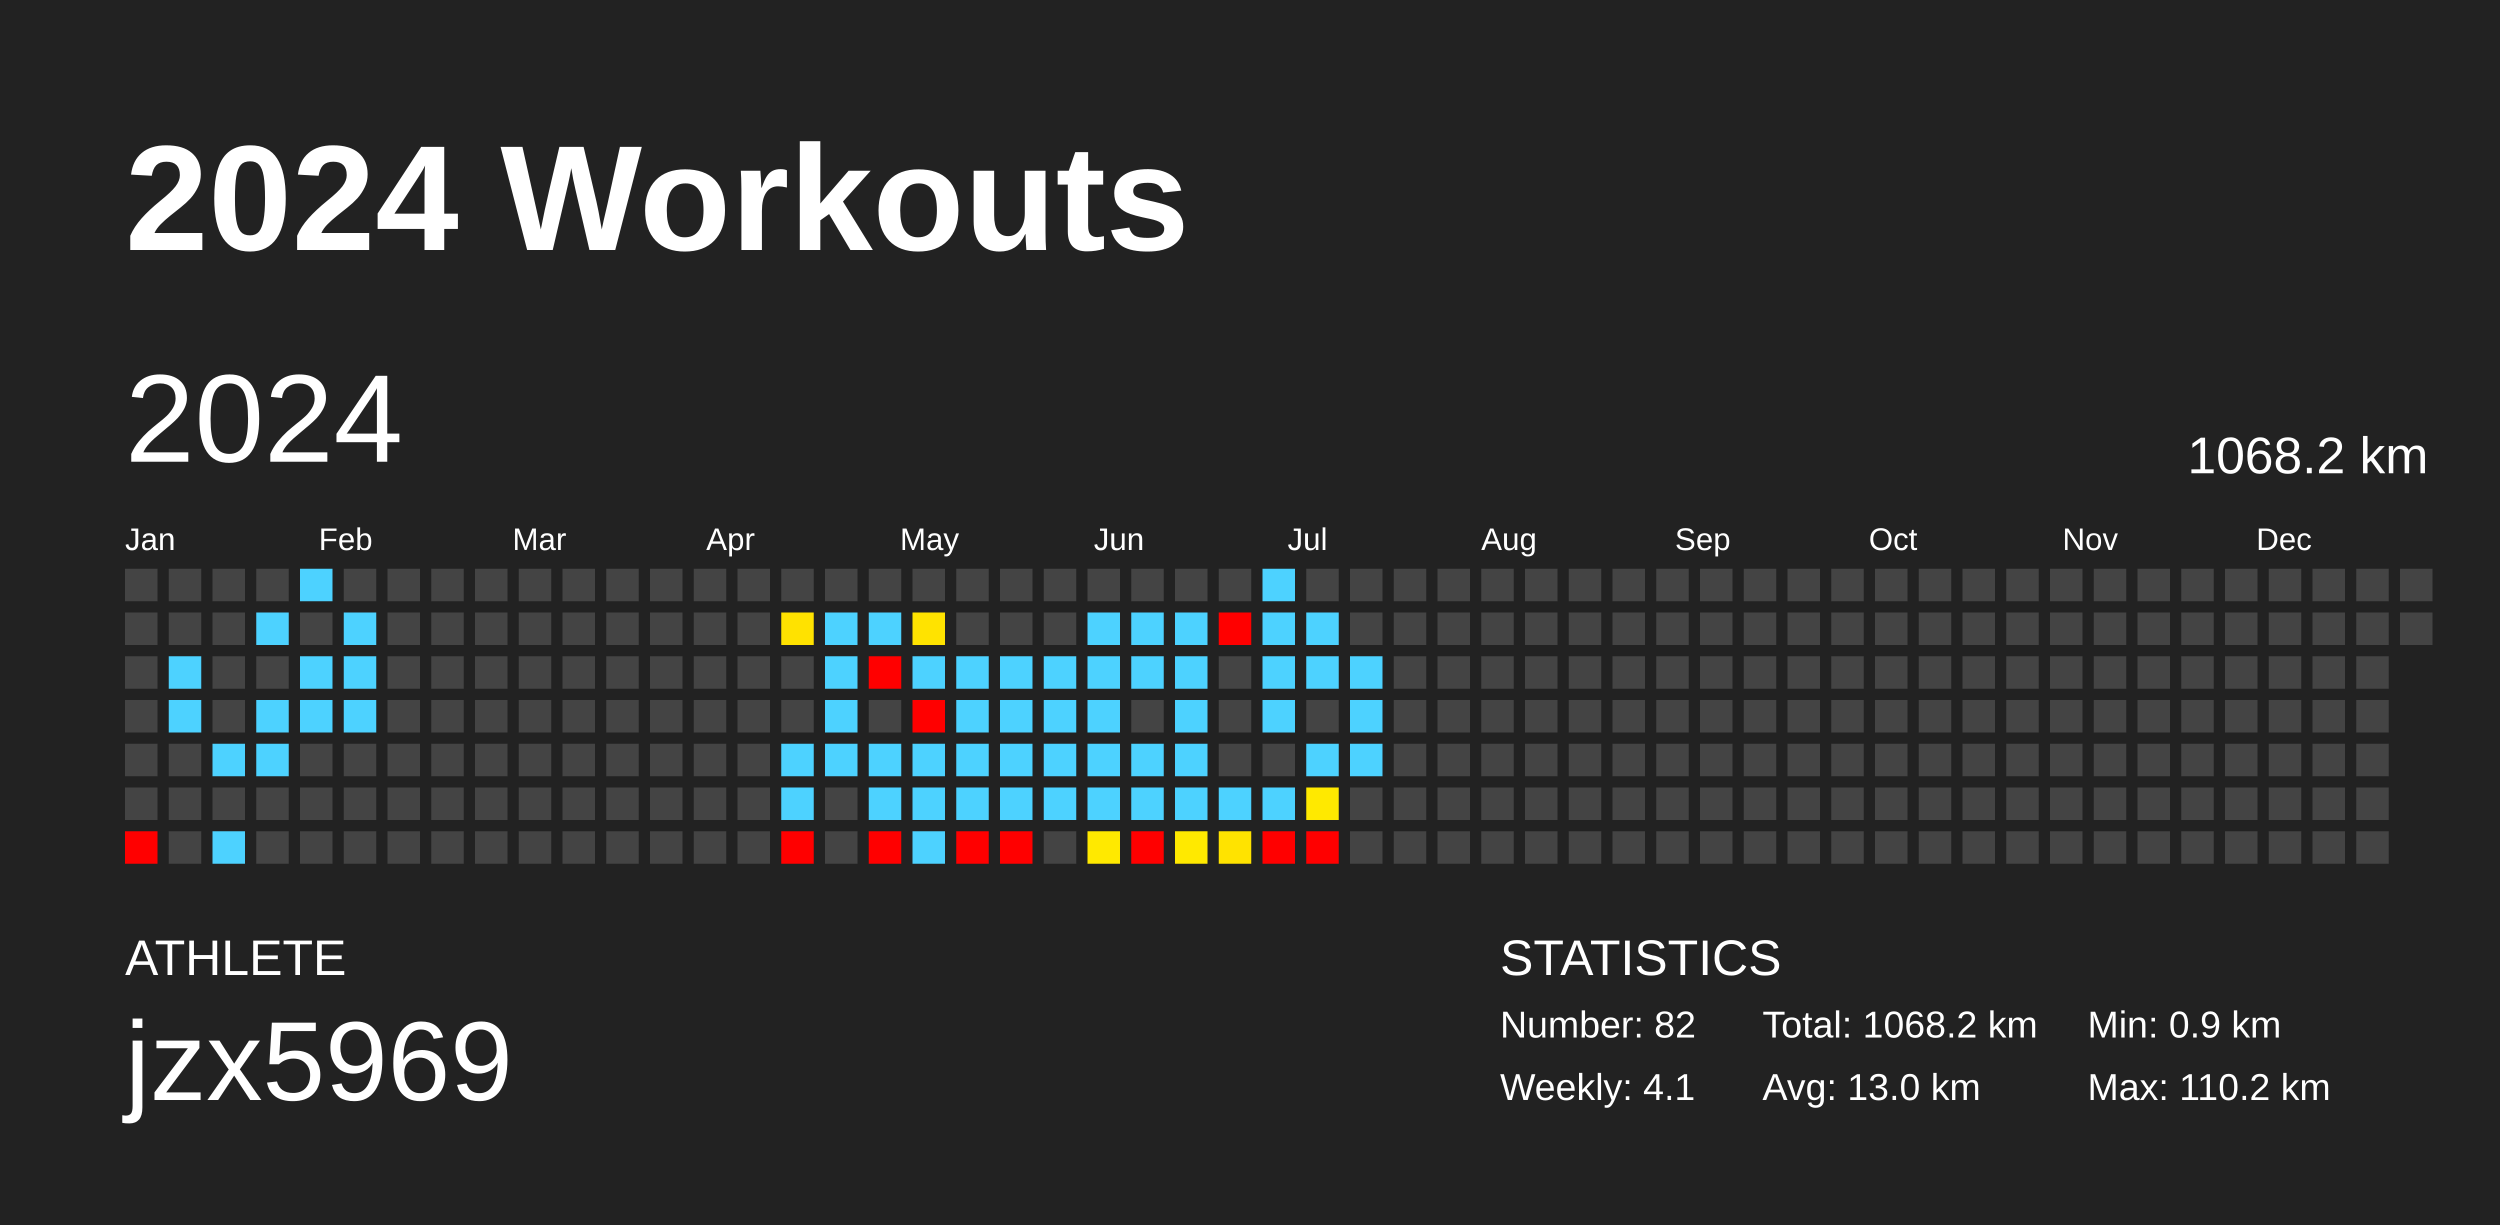
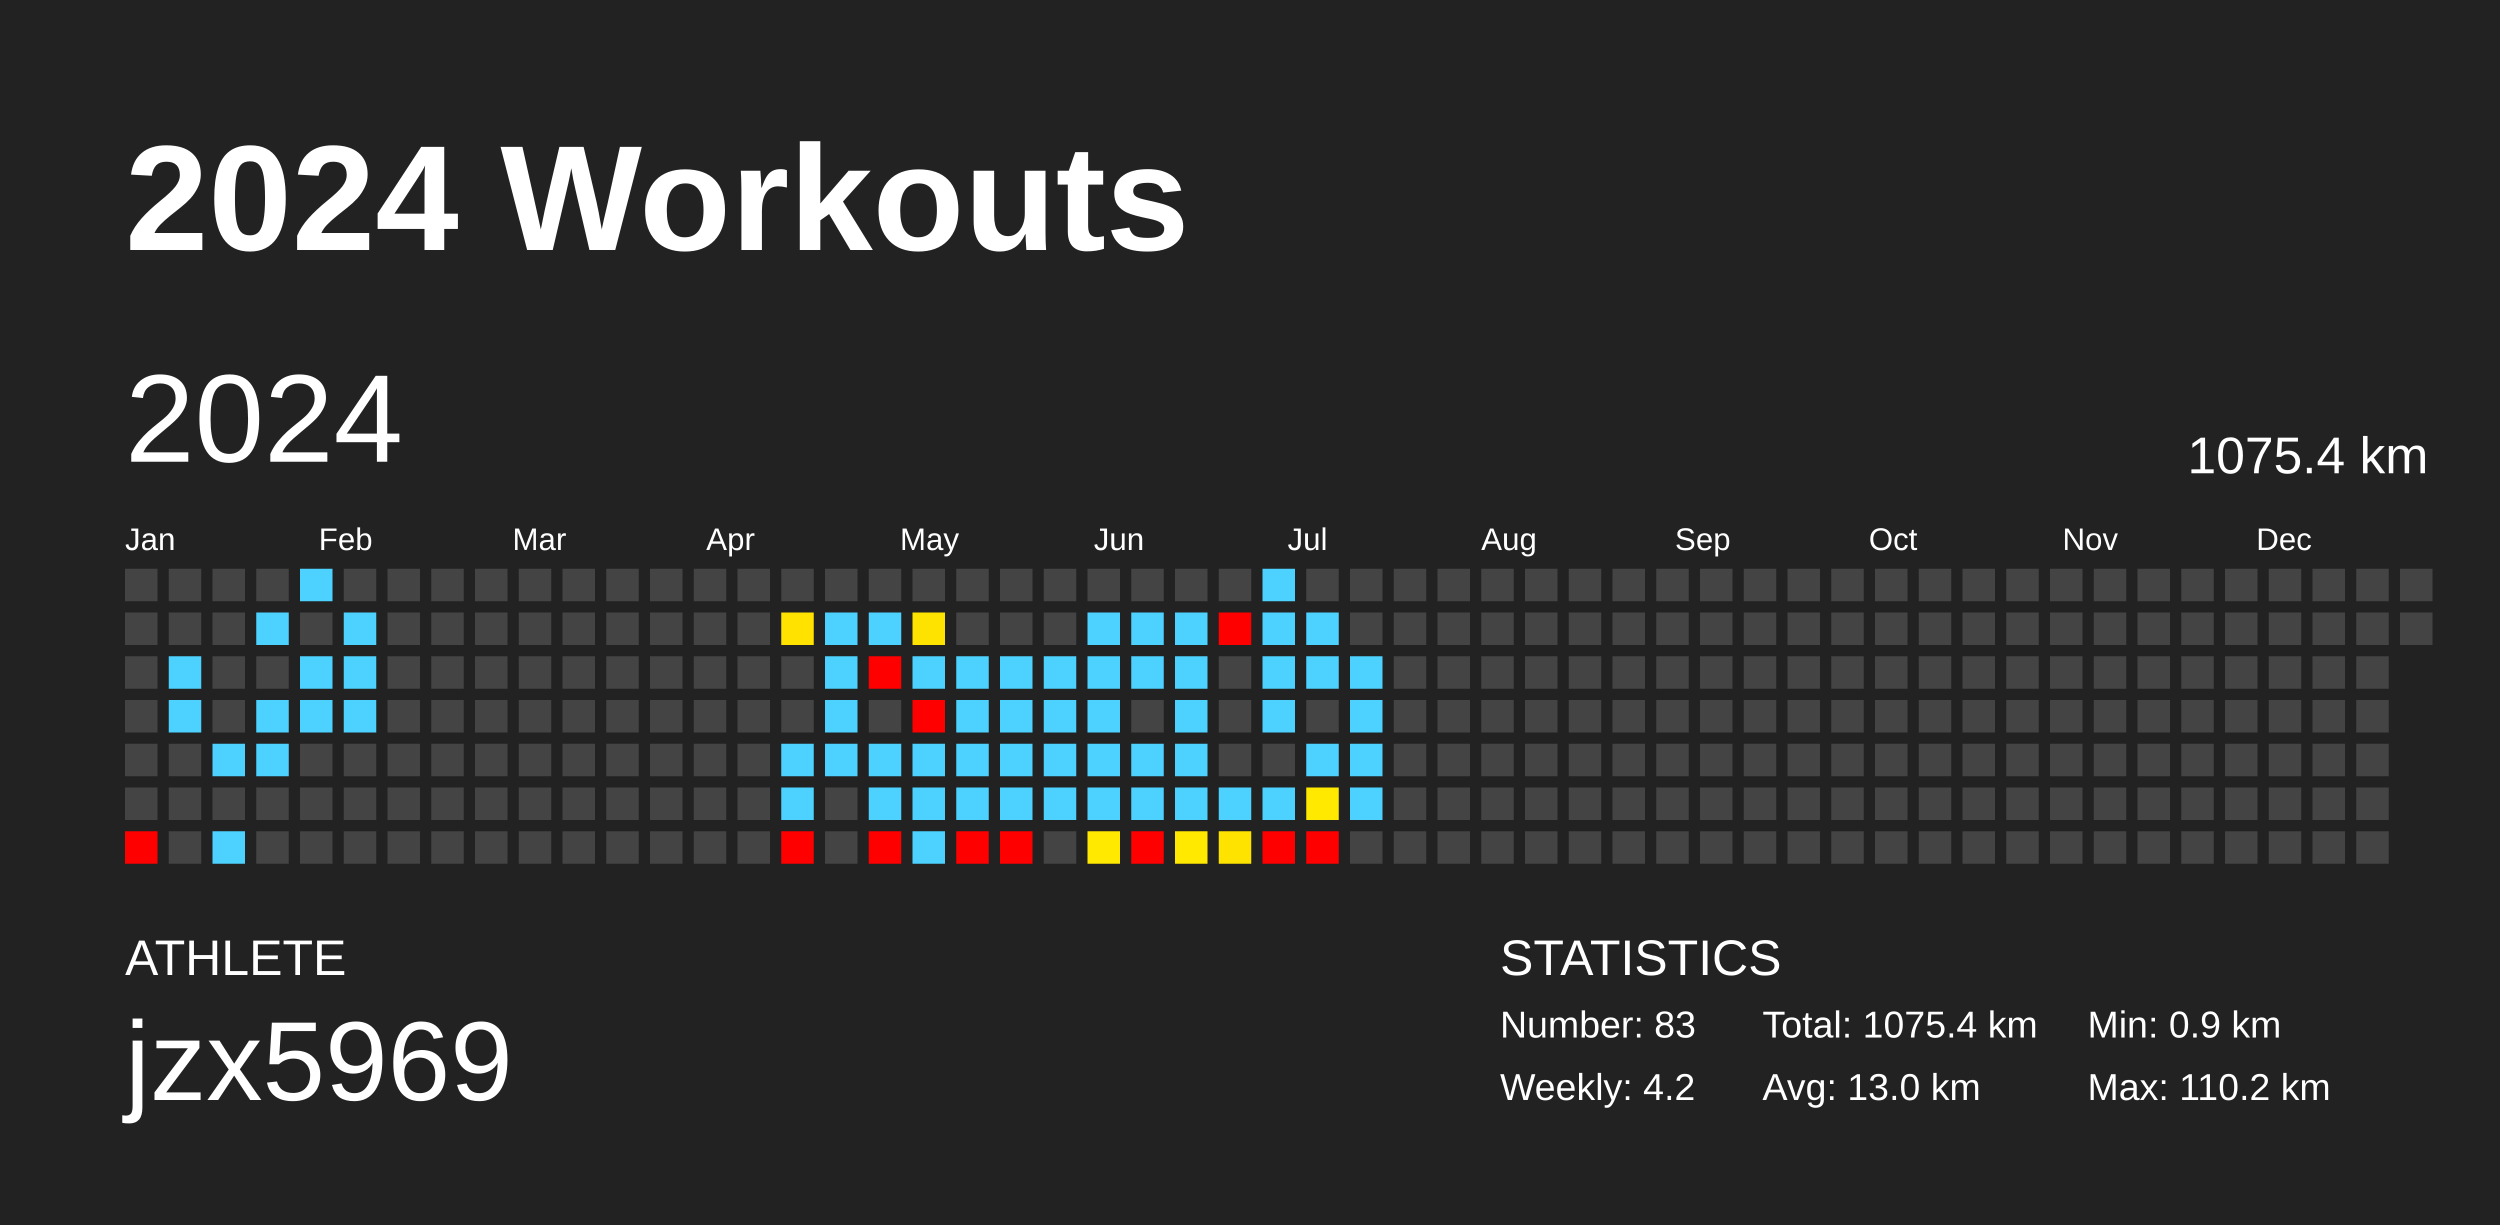
<svg xmlns="http://www.w3.org/2000/svg" baseProfile="full" height="98mm" version="1.1" viewBox="0,0,200,98" width="200mm">
  <defs />
  <rect fill="#222222" height="98" width="200" x="0" y="0" />
  <text fill="#FFFFFF" style="font-size:12px; font-family:Arial; font-weight:bold;" x="10" y="20">2024 Workouts</text>
  <text fill="#FFFFFF" style="font-size:4px; font-family:Arial" x="10" y="78">ATHLETE</text>
  <text fill="#FFFFFF" style="font-size:9px; font-family:Arial" x="10" y="88">jzx5969</text>
  <text fill="#FFFFFF" style="font-size:4px; font-family:Arial" x="120" y="78">STATISTICS</text>
-   <text fill="#FFFFFF" style="font-size:3px; font-family:Arial" x="120" y="83">Number: 82</text>
-   <text fill="#FFFFFF" style="font-size:3px; font-family:Arial" x="120" y="88">Weekly: 4.1</text>
-   <text fill="#FFFFFF" style="font-size:3px; font-family:Arial" x="141" y="83">Total: 1068.2 km</text>
+   <text fill="#FFFFFF" style="font-size:3px; font-family:Arial" x="120" y="83">Number: 83</text>
+   <text fill="#FFFFFF" style="font-size:3px; font-family:Arial" x="120" y="88">Weekly: 4.2</text>
+   <text fill="#FFFFFF" style="font-size:3px; font-family:Arial" x="141" y="83">Total: 1075.4 km</text>
  <text fill="#FFFFFF" style="font-size:3px; font-family:Arial" x="141" y="88">Avg: 13.0 km</text>
  <text fill="#FFFFFF" style="font-size:3px; font-family:Arial" x="167" y="83">Min: 0.9 km</text>
  <text fill="#FFFFFF" style="font-size:3px; font-family:Arial" x="167" y="88">Max: 110.2 km</text>
  <text dominant-baseline="hanging" fill="#FFFFFF" style="font-size:10.0px; font-family:Arial;" x="10" y="30">2024</text>
-   <text dominant-baseline="hanging" fill="#FFFFFF" style="font-size:4.125px; font-family:Arial;" x="175" y="35">1068.2 km</text>
+   <text dominant-baseline="hanging" fill="#FFFFFF" style="font-size:4.125px; font-family:Arial;" x="175" y="35">1075.4 km</text>
  <text fill="#FFFFFF" style="font-size:2.5px; font-family:Arial" x="10.0" y="44">Jan</text>
  <text fill="#FFFFFF" style="font-size:2.5px; font-family:Arial" x="25.5" y="44">Feb</text>
  <text fill="#FFFFFF" style="font-size:2.5px; font-family:Arial" x="41.0" y="44">Mar</text>
  <text fill="#FFFFFF" style="font-size:2.5px; font-family:Arial" x="56.5" y="44">Apr</text>
  <text fill="#FFFFFF" style="font-size:2.5px; font-family:Arial" x="72.0" y="44">May</text>
  <text fill="#FFFFFF" style="font-size:2.5px; font-family:Arial" x="87.5" y="44">Jun</text>
  <text fill="#FFFFFF" style="font-size:2.5px; font-family:Arial" x="103.0" y="44">Jul</text>
  <text fill="#FFFFFF" style="font-size:2.5px; font-family:Arial" x="118.5" y="44">Aug</text>
  <text fill="#FFFFFF" style="font-size:2.5px; font-family:Arial" x="134.0" y="44">Sep</text>
  <text fill="#FFFFFF" style="font-size:2.5px; font-family:Arial" x="149.5" y="44">Oct</text>
  <text fill="#FFFFFF" style="font-size:2.5px; font-family:Arial" x="165.0" y="44">Nov</text>
  <text fill="#FFFFFF" style="font-size:2.5px; font-family:Arial" x="180.5" y="44">Dec</text>
  <rect fill="#444444" height="2.6" width="2.6" x="10.0" y="45.5" />
  <rect fill="#444444" height="2.6" width="2.6" x="10.0" y="49.0" />
  <rect fill="#444444" height="2.6" width="2.6" x="10.0" y="52.5" />
  <rect fill="#444444" height="2.6" width="2.6" x="10.0" y="56.0" />
  <rect fill="#444444" height="2.6" width="2.6" x="10.0" y="59.5" />
  <rect fill="#444444" height="2.6" width="2.6" x="10.0" y="63.0" />
  <rect fill="red" height="2.6" width="2.6" x="10.0" y="66.5" />
  <rect fill="#444444" height="2.6" width="2.6" x="13.5" y="45.5" />
  <rect fill="#444444" height="2.6" width="2.6" x="13.5" y="49.0" />
  <rect fill="#4dd2ff" height="2.6" width="2.6" x="13.5" y="52.5" />
  <rect fill="#4dd2ff" height="2.6" width="2.6" x="13.5" y="56.0" />
  <rect fill="#444444" height="2.6" width="2.6" x="13.5" y="59.5" />
  <rect fill="#444444" height="2.6" width="2.6" x="13.5" y="63.0" />
  <rect fill="#444444" height="2.6" width="2.6" x="13.5" y="66.5" />
  <rect fill="#444444" height="2.6" width="2.6" x="17.0" y="45.5" />
  <rect fill="#444444" height="2.6" width="2.6" x="17.0" y="49.0" />
  <rect fill="#444444" height="2.6" width="2.6" x="17.0" y="52.5" />
  <rect fill="#444444" height="2.6" width="2.6" x="17.0" y="56.0" />
  <rect fill="#4dd2ff" height="2.6" width="2.6" x="17.0" y="59.5" />
  <rect fill="#444444" height="2.6" width="2.6" x="17.0" y="63.0" />
  <rect fill="#4dd2ff" height="2.6" width="2.6" x="17.0" y="66.5" />
  <rect fill="#444444" height="2.6" width="2.6" x="20.5" y="45.5" />
  <rect fill="#4dd2ff" height="2.6" width="2.6" x="20.5" y="49.0" />
  <rect fill="#444444" height="2.6" width="2.6" x="20.5" y="52.5" />
  <rect fill="#4dd2ff" height="2.6" width="2.6" x="20.5" y="56.0" />
  <rect fill="#4dd2ff" height="2.6" width="2.6" x="20.5" y="59.5" />
  <rect fill="#444444" height="2.6" width="2.6" x="20.5" y="63.0" />
  <rect fill="#444444" height="2.6" width="2.6" x="20.5" y="66.5" />
  <rect fill="#4dd2ff" height="2.6" width="2.6" x="24.0" y="45.5" />
  <rect fill="#444444" height="2.6" width="2.6" x="24.0" y="49.0" />
  <rect fill="#4dd2ff" height="2.6" width="2.6" x="24.0" y="52.5" />
  <rect fill="#4dd2ff" height="2.6" width="2.6" x="24.0" y="56.0" />
  <rect fill="#444444" height="2.6" width="2.6" x="24.0" y="59.5" />
  <rect fill="#444444" height="2.6" width="2.6" x="24.0" y="63.0" />
  <rect fill="#444444" height="2.6" width="2.6" x="24.0" y="66.5" />
  <rect fill="#444444" height="2.6" width="2.6" x="27.5" y="45.5" />
  <rect fill="#4dd2ff" height="2.6" width="2.6" x="27.5" y="49.0" />
  <rect fill="#4dd2ff" height="2.6" width="2.6" x="27.5" y="52.5" />
  <rect fill="#4dd2ff" height="2.6" width="2.6" x="27.5" y="56.0" />
  <rect fill="#444444" height="2.6" width="2.6" x="27.5" y="59.5" />
  <rect fill="#444444" height="2.6" width="2.6" x="27.5" y="63.0" />
  <rect fill="#444444" height="2.6" width="2.6" x="27.5" y="66.5" />
  <rect fill="#444444" height="2.6" width="2.6" x="31.0" y="45.5" />
  <rect fill="#444444" height="2.6" width="2.6" x="31.0" y="49.0" />
  <rect fill="#444444" height="2.6" width="2.6" x="31.0" y="52.5" />
  <rect fill="#444444" height="2.6" width="2.6" x="31.0" y="56.0" />
  <rect fill="#444444" height="2.6" width="2.6" x="31.0" y="59.5" />
  <rect fill="#444444" height="2.6" width="2.6" x="31.0" y="63.0" />
  <rect fill="#444444" height="2.6" width="2.6" x="31.0" y="66.5" />
  <rect fill="#444444" height="2.6" width="2.6" x="34.5" y="45.5" />
  <rect fill="#444444" height="2.6" width="2.6" x="34.5" y="49.0" />
  <rect fill="#444444" height="2.6" width="2.6" x="34.5" y="52.5" />
  <rect fill="#444444" height="2.6" width="2.6" x="34.5" y="56.0" />
  <rect fill="#444444" height="2.6" width="2.6" x="34.5" y="59.5" />
  <rect fill="#444444" height="2.6" width="2.6" x="34.5" y="63.0" />
  <rect fill="#444444" height="2.6" width="2.6" x="34.5" y="66.5" />
  <rect fill="#444444" height="2.6" width="2.6" x="38.0" y="45.5" />
  <rect fill="#444444" height="2.6" width="2.6" x="38.0" y="49.0" />
  <rect fill="#444444" height="2.6" width="2.6" x="38.0" y="52.5" />
  <rect fill="#444444" height="2.6" width="2.6" x="38.0" y="56.0" />
  <rect fill="#444444" height="2.6" width="2.6" x="38.0" y="59.5" />
  <rect fill="#444444" height="2.6" width="2.6" x="38.0" y="63.0" />
  <rect fill="#444444" height="2.6" width="2.6" x="38.0" y="66.5" />
  <rect fill="#444444" height="2.6" width="2.6" x="41.5" y="45.5" />
  <rect fill="#444444" height="2.6" width="2.6" x="41.5" y="49.0" />
  <rect fill="#444444" height="2.6" width="2.6" x="41.5" y="52.5" />
  <rect fill="#444444" height="2.6" width="2.6" x="41.5" y="56.0" />
  <rect fill="#444444" height="2.6" width="2.6" x="41.5" y="59.5" />
  <rect fill="#444444" height="2.6" width="2.6" x="41.5" y="63.0" />
  <rect fill="#444444" height="2.6" width="2.6" x="41.5" y="66.5" />
  <rect fill="#444444" height="2.6" width="2.6" x="45.0" y="45.5" />
  <rect fill="#444444" height="2.6" width="2.6" x="45.0" y="49.0" />
  <rect fill="#444444" height="2.6" width="2.6" x="45.0" y="52.5" />
  <rect fill="#444444" height="2.6" width="2.6" x="45.0" y="56.0" />
  <rect fill="#444444" height="2.6" width="2.6" x="45.0" y="59.5" />
  <rect fill="#444444" height="2.6" width="2.6" x="45.0" y="63.0" />
  <rect fill="#444444" height="2.6" width="2.6" x="45.0" y="66.5" />
  <rect fill="#444444" height="2.6" width="2.6" x="48.5" y="45.5" />
  <rect fill="#444444" height="2.6" width="2.6" x="48.5" y="49.0" />
  <rect fill="#444444" height="2.6" width="2.6" x="48.5" y="52.5" />
  <rect fill="#444444" height="2.6" width="2.6" x="48.5" y="56.0" />
  <rect fill="#444444" height="2.6" width="2.6" x="48.5" y="59.5" />
  <rect fill="#444444" height="2.6" width="2.6" x="48.5" y="63.0" />
  <rect fill="#444444" height="2.6" width="2.6" x="48.5" y="66.5" />
  <rect fill="#444444" height="2.6" width="2.6" x="52.0" y="45.5" />
  <rect fill="#444444" height="2.6" width="2.6" x="52.0" y="49.0" />
  <rect fill="#444444" height="2.6" width="2.6" x="52.0" y="52.5" />
  <rect fill="#444444" height="2.6" width="2.6" x="52.0" y="56.0" />
  <rect fill="#444444" height="2.6" width="2.6" x="52.0" y="59.5" />
  <rect fill="#444444" height="2.6" width="2.6" x="52.0" y="63.0" />
  <rect fill="#444444" height="2.6" width="2.6" x="52.0" y="66.5" />
  <rect fill="#444444" height="2.6" width="2.6" x="55.5" y="45.5" />
  <rect fill="#444444" height="2.6" width="2.6" x="55.5" y="49.0" />
  <rect fill="#444444" height="2.6" width="2.6" x="55.5" y="52.5" />
  <rect fill="#444444" height="2.6" width="2.6" x="55.5" y="56.0" />
  <rect fill="#444444" height="2.6" width="2.6" x="55.5" y="59.5" />
  <rect fill="#444444" height="2.6" width="2.6" x="55.5" y="63.0" />
  <rect fill="#444444" height="2.6" width="2.6" x="55.5" y="66.5" />
  <rect fill="#444444" height="2.6" width="2.6" x="59.0" y="45.5" />
  <rect fill="#444444" height="2.6" width="2.6" x="59.0" y="49.0" />
  <rect fill="#444444" height="2.6" width="2.6" x="59.0" y="52.5" />
  <rect fill="#444444" height="2.6" width="2.6" x="59.0" y="56.0" />
  <rect fill="#444444" height="2.6" width="2.6" x="59.0" y="59.5" />
  <rect fill="#444444" height="2.6" width="2.6" x="59.0" y="63.0" />
  <rect fill="#444444" height="2.6" width="2.6" x="59.0" y="66.5" />
  <rect fill="#444444" height="2.6" width="2.6" x="62.5" y="45.5" />
  <rect fill="#ffe200" height="2.6" width="2.6" x="62.5" y="49.0" />
  <rect fill="#444444" height="2.6" width="2.6" x="62.5" y="52.5" />
  <rect fill="#444444" height="2.6" width="2.6" x="62.5" y="56.0" />
  <rect fill="#4dd2ff" height="2.6" width="2.6" x="62.5" y="59.5" />
  <rect fill="#4dd2ff" height="2.6" width="2.6" x="62.5" y="63.0" />
  <rect fill="red" height="2.6" width="2.6" x="62.5" y="66.5" />
  <rect fill="#444444" height="2.6" width="2.6" x="66.0" y="45.5" />
  <rect fill="#4dd2ff" height="2.6" width="2.6" x="66.0" y="49.0" />
  <rect fill="#4dd2ff" height="2.6" width="2.6" x="66.0" y="52.5" />
  <rect fill="#4dd2ff" height="2.6" width="2.6" x="66.0" y="56.0" />
  <rect fill="#4dd2ff" height="2.6" width="2.6" x="66.0" y="59.5" />
  <rect fill="#444444" height="2.6" width="2.6" x="66.0" y="63.0" />
  <rect fill="#444444" height="2.6" width="2.6" x="66.0" y="66.5" />
  <rect fill="#444444" height="2.6" width="2.6" x="69.5" y="45.5" />
  <rect fill="#4dd2ff" height="2.6" width="2.6" x="69.5" y="49.0" />
  <rect fill="red" height="2.6" width="2.6" x="69.5" y="52.5" />
  <rect fill="#444444" height="2.6" width="2.6" x="69.5" y="56.0" />
  <rect fill="#4dd2ff" height="2.6" width="2.6" x="69.5" y="59.5" />
  <rect fill="#4dd2ff" height="2.6" width="2.6" x="69.5" y="63.0" />
  <rect fill="red" height="2.6" width="2.6" x="69.5" y="66.5" />
  <rect fill="#444444" height="2.6" width="2.6" x="73.0" y="45.5" />
  <rect fill="#ffe300" height="2.6" width="2.6" x="73.0" y="49.0" />
  <rect fill="#4dd2ff" height="2.6" width="2.6" x="73.0" y="52.5" />
  <rect fill="red" height="2.6" width="2.6" x="73.0" y="56.0" />
  <rect fill="#4dd2ff" height="2.6" width="2.6" x="73.0" y="59.5" />
  <rect fill="#4dd2ff" height="2.6" width="2.6" x="73.0" y="63.0" />
  <rect fill="#4dd2ff" height="2.6" width="2.6" x="73.0" y="66.5" />
  <rect fill="#444444" height="2.6" width="2.6" x="76.5" y="45.5" />
  <rect fill="#444444" height="2.6" width="2.6" x="76.5" y="49.0" />
  <rect fill="#4dd2ff" height="2.6" width="2.6" x="76.5" y="52.5" />
  <rect fill="#4dd2ff" height="2.6" width="2.6" x="76.5" y="56.0" />
  <rect fill="#4dd2ff" height="2.6" width="2.6" x="76.5" y="59.5" />
  <rect fill="#4dd2ff" height="2.6" width="2.6" x="76.5" y="63.0" />
  <rect fill="red" height="2.6" width="2.6" x="76.5" y="66.5" />
  <rect fill="#444444" height="2.6" width="2.6" x="80.0" y="45.5" />
  <rect fill="#444444" height="2.6" width="2.6" x="80.0" y="49.0" />
  <rect fill="#4dd2ff" height="2.6" width="2.6" x="80.0" y="52.5" />
  <rect fill="#4dd2ff" height="2.6" width="2.6" x="80.0" y="56.0" />
  <rect fill="#4dd2ff" height="2.6" width="2.6" x="80.0" y="59.5" />
  <rect fill="#4dd2ff" height="2.6" width="2.6" x="80.0" y="63.0" />
  <rect fill="red" height="2.6" width="2.6" x="80.0" y="66.5" />
  <rect fill="#444444" height="2.6" width="2.6" x="83.5" y="45.5" />
  <rect fill="#444444" height="2.6" width="2.6" x="83.5" y="49.0" />
  <rect fill="#4dd2ff" height="2.6" width="2.6" x="83.5" y="52.5" />
  <rect fill="#4dd2ff" height="2.6" width="2.6" x="83.5" y="56.0" />
  <rect fill="#4dd2ff" height="2.6" width="2.6" x="83.5" y="59.5" />
  <rect fill="#4dd2ff" height="2.6" width="2.6" x="83.5" y="63.0" />
  <rect fill="#444444" height="2.6" width="2.6" x="83.5" y="66.5" />
  <rect fill="#444444" height="2.6" width="2.6" x="87.0" y="45.5" />
  <rect fill="#4dd2ff" height="2.6" width="2.6" x="87.0" y="49.0" />
  <rect fill="#4dd2ff" height="2.6" width="2.6" x="87.0" y="52.5" />
  <rect fill="#4dd2ff" height="2.6" width="2.6" x="87.0" y="56.0" />
  <rect fill="#4dd2ff" height="2.6" width="2.6" x="87.0" y="59.5" />
  <rect fill="#4dd2ff" height="2.6" width="2.6" x="87.0" y="63.0" />
  <rect fill="#ffe900" height="2.6" width="2.6" x="87.0" y="66.5" />
  <rect fill="#444444" height="2.6" width="2.6" x="90.5" y="45.5" />
  <rect fill="#4dd2ff" height="2.6" width="2.6" x="90.5" y="49.0" />
  <rect fill="#4dd2ff" height="2.6" width="2.6" x="90.5" y="52.5" />
  <rect fill="#444444" height="2.6" width="2.6" x="90.5" y="56.0" />
  <rect fill="#4dd2ff" height="2.6" width="2.6" x="90.5" y="59.5" />
  <rect fill="#4dd2ff" height="2.6" width="2.6" x="90.5" y="63.0" />
  <rect fill="red" height="2.6" width="2.6" x="90.5" y="66.5" />
  <rect fill="#444444" height="2.6" width="2.6" x="94.0" y="45.5" />
  <rect fill="#4dd2ff" height="2.6" width="2.6" x="94.0" y="49.0" />
  <rect fill="#4dd2ff" height="2.6" width="2.6" x="94.0" y="52.5" />
  <rect fill="#4dd2ff" height="2.6" width="2.6" x="94.0" y="56.0" />
  <rect fill="#4dd2ff" height="2.6" width="2.6" x="94.0" y="59.5" />
  <rect fill="#4dd2ff" height="2.6" width="2.6" x="94.0" y="63.0" />
  <rect fill="#ffe900" height="2.6" width="2.6" x="94.0" y="66.5" />
  <rect fill="#444444" height="2.6" width="2.6" x="97.5" y="45.5" />
  <rect fill="red" height="2.6" width="2.6" x="97.5" y="49.0" />
  <rect fill="#444444" height="2.6" width="2.6" x="97.5" y="52.5" />
  <rect fill="#444444" height="2.6" width="2.6" x="97.5" y="56.0" />
  <rect fill="#444444" height="2.6" width="2.6" x="97.5" y="59.5" />
  <rect fill="#4dd2ff" height="2.6" width="2.6" x="97.5" y="63.0" />
  <rect fill="#ffe300" height="2.6" width="2.6" x="97.5" y="66.5" />
  <rect fill="#4dd2ff" height="2.6" width="2.6" x="101.0" y="45.5" />
  <rect fill="#4dd2ff" height="2.6" width="2.6" x="101.0" y="49.0" />
  <rect fill="#4dd2ff" height="2.6" width="2.6" x="101.0" y="52.5" />
  <rect fill="#4dd2ff" height="2.6" width="2.6" x="101.0" y="56.0" />
  <rect fill="#444444" height="2.6" width="2.6" x="101.0" y="59.5" />
  <rect fill="#4dd2ff" height="2.6" width="2.6" x="101.0" y="63.0" />
  <rect fill="red" height="2.6" width="2.6" x="101.0" y="66.5" />
  <rect fill="#444444" height="2.6" width="2.6" x="104.5" y="45.5" />
  <rect fill="#4dd2ff" height="2.6" width="2.6" x="104.5" y="49.0" />
  <rect fill="#4dd2ff" height="2.6" width="2.6" x="104.5" y="52.5" />
  <rect fill="#444444" height="2.6" width="2.6" x="104.5" y="56.0" />
  <rect fill="#4dd2ff" height="2.6" width="2.6" x="104.5" y="59.5" />
  <rect fill="#ffe900" height="2.6" width="2.6" x="104.5" y="63.0" />
  <rect fill="red" height="2.6" width="2.6" x="104.5" y="66.5" />
  <rect fill="#444444" height="2.6" width="2.6" x="108.0" y="45.5" />
  <rect fill="#444444" height="2.6" width="2.6" x="108.0" y="49.0" />
  <rect fill="#4dd2ff" height="2.6" width="2.6" x="108.0" y="52.5" />
  <rect fill="#4dd2ff" height="2.6" width="2.6" x="108.0" y="56.0" />
  <rect fill="#4dd2ff" height="2.6" width="2.6" x="108.0" y="59.5" />
-   <rect fill="#444444" height="2.6" width="2.6" x="108.0" y="63.0" />
+   <rect fill="#4dd2ff" height="2.6" width="2.6" x="108.0" y="63.0" />
  <rect fill="#444444" height="2.6" width="2.6" x="108.0" y="66.5" />
  <rect fill="#444444" height="2.6" width="2.6" x="111.5" y="45.5" />
  <rect fill="#444444" height="2.6" width="2.6" x="111.5" y="49.0" />
  <rect fill="#444444" height="2.6" width="2.6" x="111.5" y="52.5" />
  <rect fill="#444444" height="2.6" width="2.6" x="111.5" y="56.0" />
  <rect fill="#444444" height="2.6" width="2.6" x="111.5" y="59.5" />
  <rect fill="#444444" height="2.6" width="2.6" x="111.5" y="63.0" />
  <rect fill="#444444" height="2.6" width="2.6" x="111.5" y="66.5" />
  <rect fill="#444444" height="2.6" width="2.6" x="115.0" y="45.5" />
  <rect fill="#444444" height="2.6" width="2.6" x="115.0" y="49.0" />
  <rect fill="#444444" height="2.6" width="2.6" x="115.0" y="52.5" />
  <rect fill="#444444" height="2.6" width="2.6" x="115.0" y="56.0" />
  <rect fill="#444444" height="2.6" width="2.6" x="115.0" y="59.5" />
  <rect fill="#444444" height="2.6" width="2.6" x="115.0" y="63.0" />
  <rect fill="#444444" height="2.6" width="2.6" x="115.0" y="66.5" />
  <rect fill="#444444" height="2.6" width="2.6" x="118.5" y="45.5" />
  <rect fill="#444444" height="2.6" width="2.6" x="118.5" y="49.0" />
  <rect fill="#444444" height="2.6" width="2.6" x="118.5" y="52.5" />
  <rect fill="#444444" height="2.6" width="2.6" x="118.5" y="56.0" />
  <rect fill="#444444" height="2.6" width="2.6" x="118.5" y="59.5" />
  <rect fill="#444444" height="2.6" width="2.6" x="118.5" y="63.0" />
  <rect fill="#444444" height="2.6" width="2.6" x="118.5" y="66.5" />
  <rect fill="#444444" height="2.6" width="2.6" x="122.0" y="45.5" />
  <rect fill="#444444" height="2.6" width="2.6" x="122.0" y="49.0" />
  <rect fill="#444444" height="2.6" width="2.6" x="122.0" y="52.5" />
  <rect fill="#444444" height="2.6" width="2.6" x="122.0" y="56.0" />
  <rect fill="#444444" height="2.6" width="2.6" x="122.0" y="59.5" />
  <rect fill="#444444" height="2.6" width="2.6" x="122.0" y="63.0" />
  <rect fill="#444444" height="2.6" width="2.6" x="122.0" y="66.5" />
  <rect fill="#444444" height="2.6" width="2.6" x="125.5" y="45.5" />
  <rect fill="#444444" height="2.6" width="2.6" x="125.5" y="49.0" />
  <rect fill="#444444" height="2.6" width="2.6" x="125.5" y="52.5" />
  <rect fill="#444444" height="2.6" width="2.6" x="125.5" y="56.0" />
  <rect fill="#444444" height="2.6" width="2.6" x="125.5" y="59.5" />
  <rect fill="#444444" height="2.6" width="2.6" x="125.5" y="63.0" />
  <rect fill="#444444" height="2.6" width="2.6" x="125.5" y="66.5" />
  <rect fill="#444444" height="2.6" width="2.6" x="129.0" y="45.5" />
  <rect fill="#444444" height="2.6" width="2.6" x="129.0" y="49.0" />
  <rect fill="#444444" height="2.6" width="2.6" x="129.0" y="52.5" />
  <rect fill="#444444" height="2.6" width="2.6" x="129.0" y="56.0" />
  <rect fill="#444444" height="2.6" width="2.6" x="129.0" y="59.5" />
  <rect fill="#444444" height="2.6" width="2.6" x="129.0" y="63.0" />
  <rect fill="#444444" height="2.6" width="2.6" x="129.0" y="66.5" />
  <rect fill="#444444" height="2.6" width="2.6" x="132.5" y="45.5" />
  <rect fill="#444444" height="2.6" width="2.6" x="132.5" y="49.0" />
  <rect fill="#444444" height="2.6" width="2.6" x="132.5" y="52.5" />
  <rect fill="#444444" height="2.6" width="2.6" x="132.5" y="56.0" />
  <rect fill="#444444" height="2.6" width="2.6" x="132.5" y="59.5" />
  <rect fill="#444444" height="2.6" width="2.6" x="132.5" y="63.0" />
  <rect fill="#444444" height="2.6" width="2.6" x="132.5" y="66.5" />
  <rect fill="#444444" height="2.6" width="2.6" x="136.0" y="45.5" />
  <rect fill="#444444" height="2.6" width="2.6" x="136.0" y="49.0" />
  <rect fill="#444444" height="2.6" width="2.6" x="136.0" y="52.5" />
  <rect fill="#444444" height="2.6" width="2.6" x="136.0" y="56.0" />
  <rect fill="#444444" height="2.6" width="2.6" x="136.0" y="59.5" />
  <rect fill="#444444" height="2.6" width="2.6" x="136.0" y="63.0" />
  <rect fill="#444444" height="2.6" width="2.6" x="136.0" y="66.5" />
  <rect fill="#444444" height="2.6" width="2.6" x="139.5" y="45.5" />
  <rect fill="#444444" height="2.6" width="2.6" x="139.5" y="49.0" />
  <rect fill="#444444" height="2.6" width="2.6" x="139.5" y="52.5" />
  <rect fill="#444444" height="2.6" width="2.6" x="139.5" y="56.0" />
  <rect fill="#444444" height="2.6" width="2.6" x="139.5" y="59.5" />
  <rect fill="#444444" height="2.6" width="2.6" x="139.5" y="63.0" />
  <rect fill="#444444" height="2.6" width="2.6" x="139.5" y="66.5" />
  <rect fill="#444444" height="2.6" width="2.6" x="143.0" y="45.5" />
  <rect fill="#444444" height="2.6" width="2.6" x="143.0" y="49.0" />
  <rect fill="#444444" height="2.6" width="2.6" x="143.0" y="52.5" />
  <rect fill="#444444" height="2.6" width="2.6" x="143.0" y="56.0" />
  <rect fill="#444444" height="2.6" width="2.6" x="143.0" y="59.5" />
  <rect fill="#444444" height="2.6" width="2.6" x="143.0" y="63.0" />
  <rect fill="#444444" height="2.6" width="2.6" x="143.0" y="66.5" />
  <rect fill="#444444" height="2.6" width="2.6" x="146.5" y="45.5" />
  <rect fill="#444444" height="2.6" width="2.6" x="146.5" y="49.0" />
  <rect fill="#444444" height="2.6" width="2.6" x="146.5" y="52.5" />
  <rect fill="#444444" height="2.6" width="2.6" x="146.5" y="56.0" />
  <rect fill="#444444" height="2.6" width="2.6" x="146.5" y="59.5" />
  <rect fill="#444444" height="2.6" width="2.6" x="146.5" y="63.0" />
  <rect fill="#444444" height="2.6" width="2.6" x="146.5" y="66.5" />
  <rect fill="#444444" height="2.6" width="2.6" x="150.0" y="45.5" />
  <rect fill="#444444" height="2.6" width="2.6" x="150.0" y="49.0" />
  <rect fill="#444444" height="2.6" width="2.6" x="150.0" y="52.5" />
  <rect fill="#444444" height="2.6" width="2.6" x="150.0" y="56.0" />
  <rect fill="#444444" height="2.6" width="2.6" x="150.0" y="59.5" />
  <rect fill="#444444" height="2.6" width="2.6" x="150.0" y="63.0" />
  <rect fill="#444444" height="2.6" width="2.6" x="150.0" y="66.5" />
  <rect fill="#444444" height="2.6" width="2.6" x="153.5" y="45.5" />
  <rect fill="#444444" height="2.6" width="2.6" x="153.5" y="49.0" />
  <rect fill="#444444" height="2.6" width="2.6" x="153.5" y="52.5" />
  <rect fill="#444444" height="2.6" width="2.6" x="153.5" y="56.0" />
  <rect fill="#444444" height="2.6" width="2.6" x="153.5" y="59.5" />
  <rect fill="#444444" height="2.6" width="2.6" x="153.5" y="63.0" />
  <rect fill="#444444" height="2.6" width="2.6" x="153.5" y="66.5" />
  <rect fill="#444444" height="2.6" width="2.6" x="157.0" y="45.5" />
  <rect fill="#444444" height="2.6" width="2.6" x="157.0" y="49.0" />
  <rect fill="#444444" height="2.6" width="2.6" x="157.0" y="52.5" />
  <rect fill="#444444" height="2.6" width="2.6" x="157.0" y="56.0" />
  <rect fill="#444444" height="2.6" width="2.6" x="157.0" y="59.5" />
  <rect fill="#444444" height="2.6" width="2.6" x="157.0" y="63.0" />
  <rect fill="#444444" height="2.6" width="2.6" x="157.0" y="66.5" />
  <rect fill="#444444" height="2.6" width="2.6" x="160.5" y="45.5" />
  <rect fill="#444444" height="2.6" width="2.6" x="160.5" y="49.0" />
  <rect fill="#444444" height="2.6" width="2.6" x="160.5" y="52.5" />
  <rect fill="#444444" height="2.6" width="2.6" x="160.5" y="56.0" />
  <rect fill="#444444" height="2.6" width="2.6" x="160.5" y="59.5" />
  <rect fill="#444444" height="2.6" width="2.6" x="160.5" y="63.0" />
  <rect fill="#444444" height="2.6" width="2.6" x="160.5" y="66.5" />
  <rect fill="#444444" height="2.6" width="2.6" x="164.0" y="45.5" />
  <rect fill="#444444" height="2.6" width="2.6" x="164.0" y="49.0" />
  <rect fill="#444444" height="2.6" width="2.6" x="164.0" y="52.5" />
  <rect fill="#444444" height="2.6" width="2.6" x="164.0" y="56.0" />
  <rect fill="#444444" height="2.6" width="2.6" x="164.0" y="59.5" />
  <rect fill="#444444" height="2.6" width="2.6" x="164.0" y="63.0" />
  <rect fill="#444444" height="2.6" width="2.6" x="164.0" y="66.5" />
  <rect fill="#444444" height="2.6" width="2.6" x="167.5" y="45.5" />
  <rect fill="#444444" height="2.6" width="2.6" x="167.5" y="49.0" />
  <rect fill="#444444" height="2.6" width="2.6" x="167.5" y="52.5" />
  <rect fill="#444444" height="2.6" width="2.6" x="167.5" y="56.0" />
  <rect fill="#444444" height="2.6" width="2.6" x="167.5" y="59.5" />
  <rect fill="#444444" height="2.6" width="2.6" x="167.5" y="63.0" />
  <rect fill="#444444" height="2.6" width="2.6" x="167.5" y="66.5" />
  <rect fill="#444444" height="2.6" width="2.6" x="171.0" y="45.5" />
  <rect fill="#444444" height="2.6" width="2.6" x="171.0" y="49.0" />
  <rect fill="#444444" height="2.6" width="2.6" x="171.0" y="52.5" />
  <rect fill="#444444" height="2.6" width="2.6" x="171.0" y="56.0" />
  <rect fill="#444444" height="2.6" width="2.6" x="171.0" y="59.5" />
  <rect fill="#444444" height="2.6" width="2.6" x="171.0" y="63.0" />
  <rect fill="#444444" height="2.6" width="2.6" x="171.0" y="66.5" />
  <rect fill="#444444" height="2.6" width="2.6" x="174.5" y="45.5" />
  <rect fill="#444444" height="2.6" width="2.6" x="174.5" y="49.0" />
  <rect fill="#444444" height="2.6" width="2.6" x="174.5" y="52.5" />
  <rect fill="#444444" height="2.6" width="2.6" x="174.5" y="56.0" />
  <rect fill="#444444" height="2.6" width="2.6" x="174.5" y="59.5" />
  <rect fill="#444444" height="2.6" width="2.6" x="174.5" y="63.0" />
  <rect fill="#444444" height="2.6" width="2.6" x="174.5" y="66.5" />
  <rect fill="#444444" height="2.6" width="2.6" x="178.0" y="45.5" />
  <rect fill="#444444" height="2.6" width="2.6" x="178.0" y="49.0" />
  <rect fill="#444444" height="2.6" width="2.6" x="178.0" y="52.5" />
  <rect fill="#444444" height="2.6" width="2.6" x="178.0" y="56.0" />
  <rect fill="#444444" height="2.6" width="2.6" x="178.0" y="59.5" />
  <rect fill="#444444" height="2.6" width="2.6" x="178.0" y="63.0" />
  <rect fill="#444444" height="2.6" width="2.6" x="178.0" y="66.5" />
  <rect fill="#444444" height="2.6" width="2.6" x="181.5" y="45.5" />
  <rect fill="#444444" height="2.6" width="2.6" x="181.5" y="49.0" />
  <rect fill="#444444" height="2.6" width="2.6" x="181.5" y="52.5" />
  <rect fill="#444444" height="2.6" width="2.6" x="181.5" y="56.0" />
  <rect fill="#444444" height="2.6" width="2.6" x="181.5" y="59.5" />
  <rect fill="#444444" height="2.6" width="2.6" x="181.5" y="63.0" />
  <rect fill="#444444" height="2.6" width="2.6" x="181.5" y="66.5" />
  <rect fill="#444444" height="2.6" width="2.6" x="185.0" y="45.5" />
  <rect fill="#444444" height="2.6" width="2.6" x="185.0" y="49.0" />
  <rect fill="#444444" height="2.6" width="2.6" x="185.0" y="52.5" />
  <rect fill="#444444" height="2.6" width="2.6" x="185.0" y="56.0" />
  <rect fill="#444444" height="2.6" width="2.6" x="185.0" y="59.5" />
  <rect fill="#444444" height="2.6" width="2.6" x="185.0" y="63.0" />
  <rect fill="#444444" height="2.6" width="2.6" x="185.0" y="66.5" />
  <rect fill="#444444" height="2.6" width="2.6" x="188.5" y="45.5" />
  <rect fill="#444444" height="2.6" width="2.6" x="188.5" y="49.0" />
  <rect fill="#444444" height="2.6" width="2.6" x="188.5" y="52.5" />
  <rect fill="#444444" height="2.6" width="2.6" x="188.5" y="56.0" />
  <rect fill="#444444" height="2.6" width="2.6" x="188.5" y="59.5" />
  <rect fill="#444444" height="2.6" width="2.6" x="188.5" y="63.0" />
  <rect fill="#444444" height="2.6" width="2.6" x="188.5" y="66.5" />
  <rect fill="#444444" height="2.6" width="2.6" x="192.0" y="45.5" />
  <rect fill="#444444" height="2.6" width="2.6" x="192.0" y="49.0" />
</svg>
